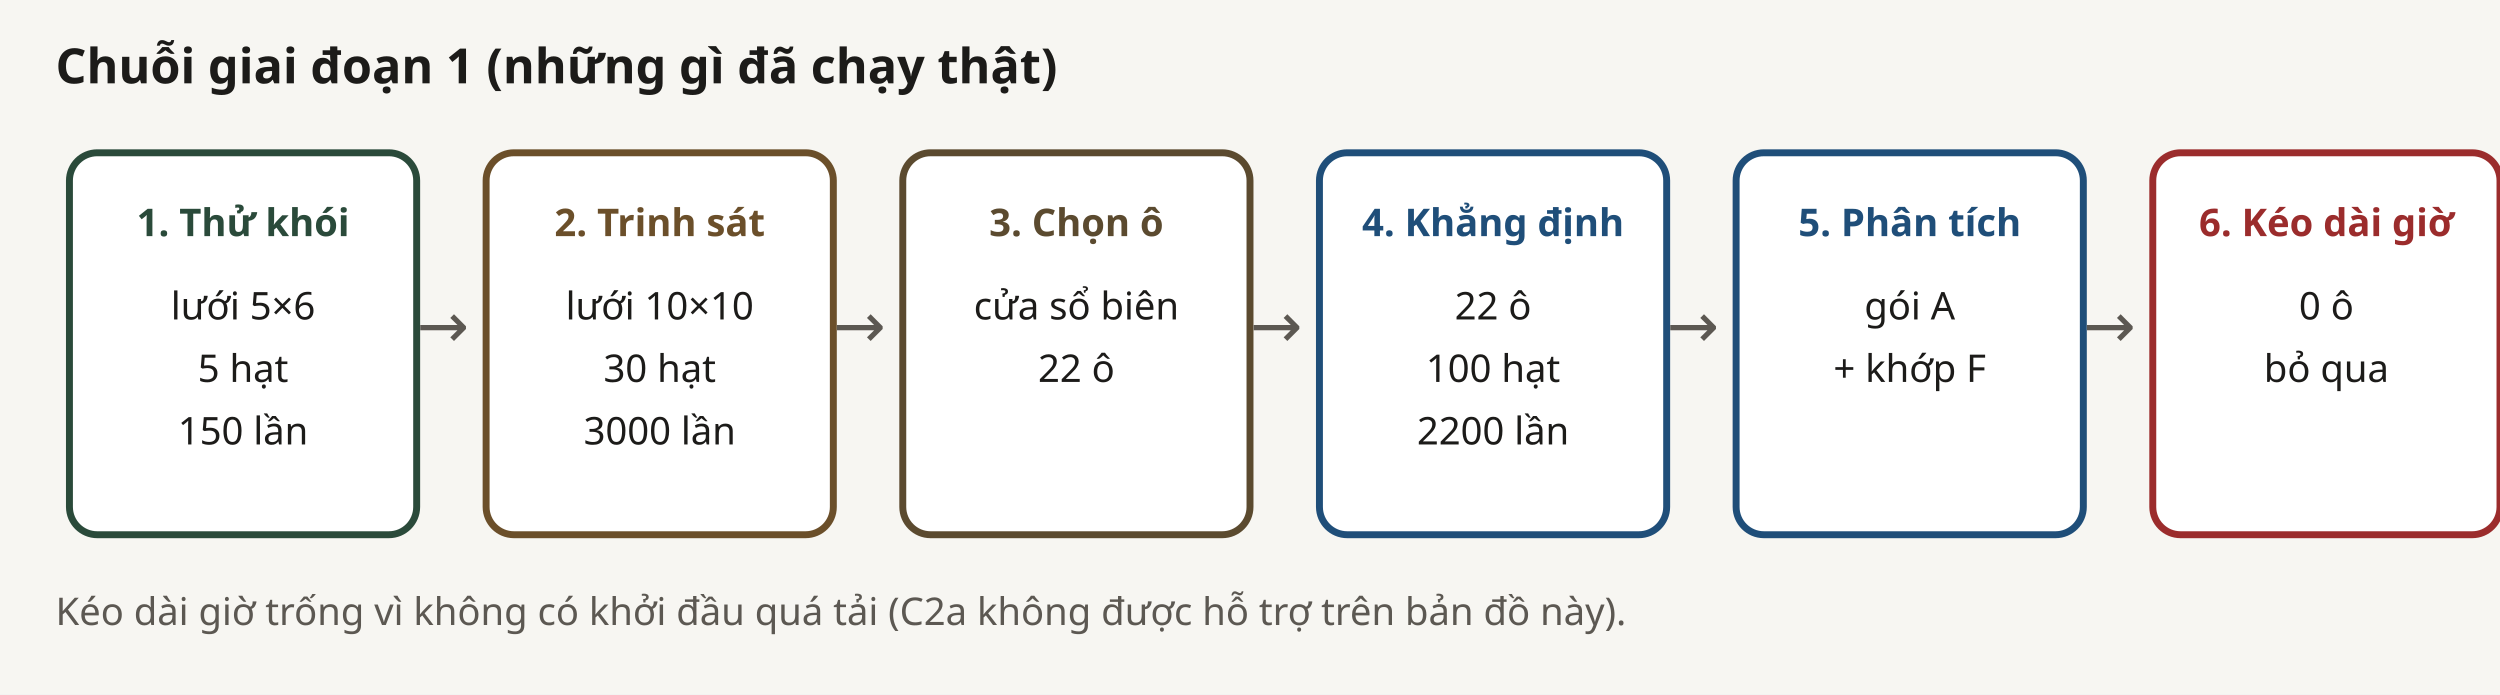
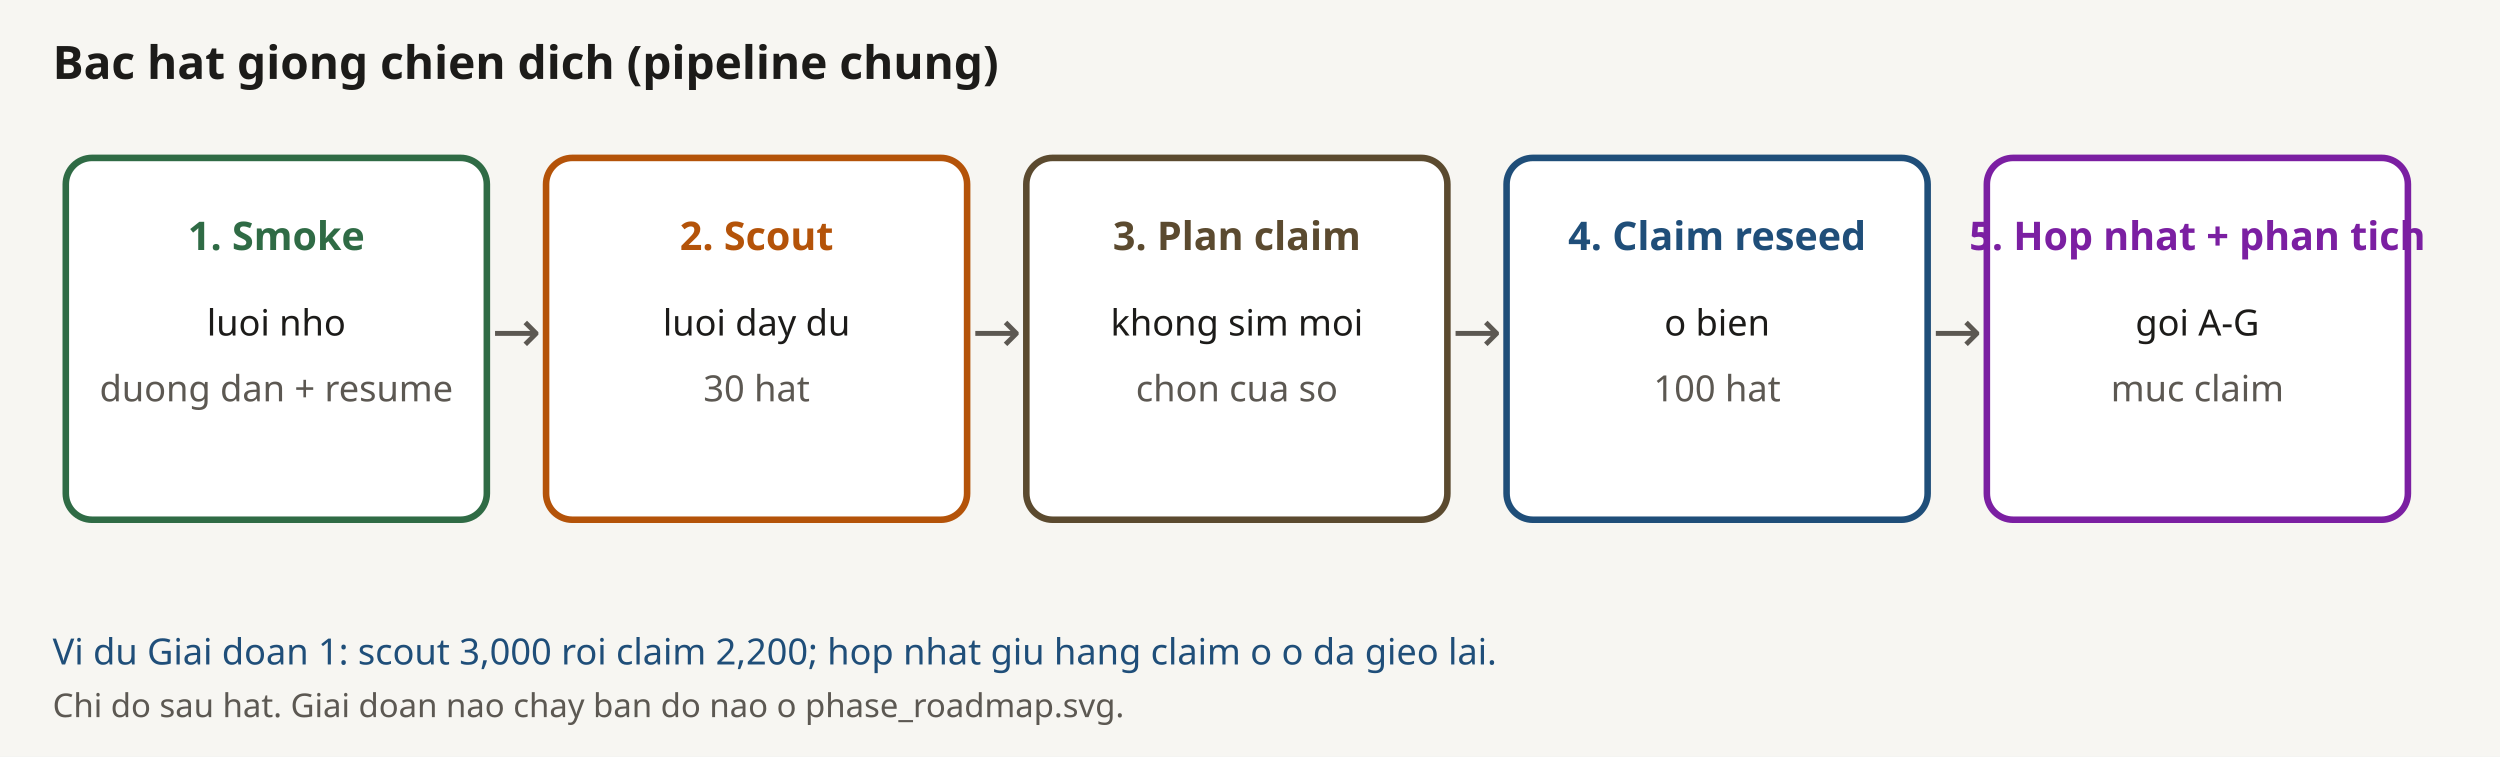
- <svg xmlns="http://www.w3.org/2000/svg" width="720" height="200" viewBox="0 0 720 200" role="img" aria-label="Chuoi giai doan 1">
-   <rect width="100%" height="100%" fill="#f7f6f2" />
-   <text x="16" y="24" font-size="14" font-weight="700" fill="#1c1b19" font-family="Segoe UI,Noto Sans,sans-serif">Chuỗi giai đoạn 1 (những gì đã chạy thật)</text>
-   <rect x="20" y="44" width="100" height="110" rx="8" fill="#fff" stroke="#2a4a3a" stroke-width="2" />
-   <text x="70" y="68" text-anchor="middle" font-size="11" font-weight="700" fill="#2a4a3a" font-family="Segoe UI,Noto Sans,sans-serif">1. Thử khói</text>
-   <text x="70" y="92" text-anchor="middle" font-size="11" fill="#1c1b19" font-family="Segoe UI,Noto Sans,sans-serif">lưới 5×6</text>
-   <text x="70" y="110" text-anchor="middle" font-size="11" fill="#1c1b19" font-family="Segoe UI,Noto Sans,sans-serif">5 hạt</text>
-   <text x="70" y="128" text-anchor="middle" font-size="11" fill="#1c1b19" font-family="Segoe UI,Noto Sans,sans-serif">150 lần</text>
-   <rect x="140" y="44" width="100" height="110" rx="8" fill="#fff" stroke="#6b4f2a" stroke-width="2" />
-   <text x="190" y="68" text-anchor="middle" font-size="11" font-weight="700" fill="#6b4f2a" font-family="Segoe UI,Noto Sans,sans-serif">2. Trinh sát</text>
-   <text x="190" y="92" text-anchor="middle" font-size="11" fill="#1c1b19" font-family="Segoe UI,Noto Sans,sans-serif">lưới 10×10</text>
-   <text x="190" y="110" text-anchor="middle" font-size="11" fill="#1c1b19" font-family="Segoe UI,Noto Sans,sans-serif">30 hạt</text>
-   <text x="190" y="128" text-anchor="middle" font-size="11" fill="#1c1b19" font-family="Segoe UI,Noto Sans,sans-serif">3000 lần</text>
-   <rect x="260" y="44" width="100" height="110" rx="8" fill="#fff" stroke="#5b4a2f" stroke-width="2" />
-   <text x="310" y="68" text-anchor="middle" font-size="11" font-weight="700" fill="#5b4a2f" font-family="Segoe UI,Noto Sans,sans-serif">3. Chọn ô</text>
-   <text x="310" y="92" text-anchor="middle" font-size="11" fill="#1c1b19" font-family="Segoe UI,Noto Sans,sans-serif">cửa sổ biên</text>
-   <text x="310" y="110" text-anchor="middle" font-size="11" fill="#1c1b19" font-family="Segoe UI,Noto Sans,sans-serif">22 ô</text>
-   <rect x="380" y="44" width="100" height="110" rx="8" fill="#fff" stroke="#1f4e79" stroke-width="2" />
-   <text x="430" y="68" text-anchor="middle" font-size="11" font-weight="700" fill="#1f4e79" font-family="Segoe UI,Noto Sans,sans-serif">4. Khẳng định</text>
-   <text x="430" y="92" text-anchor="middle" font-size="11" fill="#1c1b19" font-family="Segoe UI,Noto Sans,sans-serif">22 ô</text>
-   <text x="430" y="110" text-anchor="middle" font-size="11" fill="#1c1b19" font-family="Segoe UI,Noto Sans,sans-serif">100 hạt</text>
-   <text x="430" y="128" text-anchor="middle" font-size="11" fill="#1c1b19" font-family="Segoe UI,Noto Sans,sans-serif">2200 lần</text>
-   <rect x="500" y="44" width="100" height="110" rx="8" fill="#fff" stroke="#1f4e79" stroke-width="2" />
-   <text x="550" y="68" text-anchor="middle" font-size="11" font-weight="700" fill="#1f4e79" font-family="Segoe UI,Noto Sans,sans-serif">5. Phân tích</text>
-   <text x="550" y="92" text-anchor="middle" font-size="11" fill="#1c1b19" font-family="Segoe UI,Noto Sans,sans-serif">gói A</text>
-   <text x="550" y="110" text-anchor="middle" font-size="11" fill="#1c1b19" font-family="Segoe UI,Noto Sans,sans-serif">+ khớp F</text>
-   <rect x="620" y="44" width="100" height="110" rx="8" fill="#fff" stroke="#9b2c2c" stroke-width="2" />
-   <text x="670" y="68" text-anchor="middle" font-size="11" font-weight="700" fill="#9b2c2c" font-family="Segoe UI,Noto Sans,sans-serif">6. Kéo dài giờ</text>
-   <text x="670" y="92" text-anchor="middle" font-size="11" fill="#1c1b19" font-family="Segoe UI,Noto Sans,sans-serif">0 ô</text>
-   <text x="670" y="110" text-anchor="middle" font-size="11" fill="#1c1b19" font-family="Segoe UI,Noto Sans,sans-serif">bỏ qua</text>
-   <text x="120" y="100" font-size="18" fill="#5c5852" font-family="Segoe UI,Noto Sans,sans-serif">→</text>
-   <text x="240" y="100" font-size="18" fill="#5c5852" font-family="Segoe UI,Noto Sans,sans-serif">→</text>
-   <text x="360" y="100" font-size="18" fill="#5c5852" font-family="Segoe UI,Noto Sans,sans-serif">→</text>
-   <text x="480" y="100" font-size="18" fill="#5c5852" font-family="Segoe UI,Noto Sans,sans-serif">→</text>
-   <text x="600" y="100" font-size="18" fill="#5c5852" font-family="Segoe UI,Noto Sans,sans-serif">→</text>
-   <text x="16" y="180" font-size="11" fill="#5c5852" font-family="Segoe UI,Noto Sans,sans-serif">Kéo dài giờ trống vì không có khởi đầu quá tải (C2a không được hỗ trợ trên bản đồ này).</text>
+ <svg xmlns="http://www.w3.org/2000/svg" width="760" height="230" viewBox="0 0 760 230" role="img" aria-label="pipeline hat giong">
+   <rect x="0" y="0" width="760" height="230" fill="#f7f6f2" />
+   <text x="16" y="24" text-anchor="start" font-size="14" font-weight="700" fill="#1c1b19" font-family="Segoe UI,Noto Sans,sans-serif">Bac hat giong chien dich (pipeline chung)</text>
+   <rect x="20" y="48" width="128" height="110" fill="#fff" stroke="#2f6b45" stroke-width="2" rx="8" />
+   <text x="84.0" y="76" text-anchor="middle" font-size="12" font-weight="700" fill="#2f6b45" font-family="Segoe UI,Noto Sans,sans-serif">1. Smoke</text>
+   <text x="84.0" y="102" text-anchor="middle" font-size="11" fill="#1c1b19" font-family="Segoe UI,Noto Sans,sans-serif">luoi nho</text>
+   <text x="84.0" y="122" text-anchor="middle" font-size="11" fill="#5c5852" font-family="Segoe UI,Noto Sans,sans-serif">duong dan + resume</text>
+   <text x="157.0" y="107.0" text-anchor="middle" font-size="18" fill="#5c5852" font-family="Segoe UI,Noto Sans,sans-serif">→</text>
+   <rect x="166" y="48" width="128" height="110" fill="#fff" stroke="#b45309" stroke-width="2" rx="8" />
+   <text x="230.0" y="76" text-anchor="middle" font-size="12" font-weight="700" fill="#b45309" font-family="Segoe UI,Noto Sans,sans-serif">2. Scout</text>
+   <text x="230.0" y="102" text-anchor="middle" font-size="11" fill="#1c1b19" font-family="Segoe UI,Noto Sans,sans-serif">luoi day du</text>
+   <text x="230.0" y="122" text-anchor="middle" font-size="11" fill="#5c5852" font-family="Segoe UI,Noto Sans,sans-serif">30 hat</text>
+   <text x="303.0" y="107.0" text-anchor="middle" font-size="18" fill="#5c5852" font-family="Segoe UI,Noto Sans,sans-serif">→</text>
+   <rect x="312" y="48" width="128" height="110" fill="#fff" stroke="#5b4a2f" stroke-width="2" rx="8" />
+   <text x="376.0" y="76" text-anchor="middle" font-size="12" font-weight="700" fill="#5b4a2f" font-family="Segoe UI,Noto Sans,sans-serif">3. Plan claim</text>
+   <text x="376.0" y="102" text-anchor="middle" font-size="11" fill="#1c1b19" font-family="Segoe UI,Noto Sans,sans-serif">khong sim moi</text>
+   <text x="376.0" y="122" text-anchor="middle" font-size="11" fill="#5c5852" font-family="Segoe UI,Noto Sans,sans-serif">chon cua so</text>
+   <text x="449.0" y="107.0" text-anchor="middle" font-size="18" fill="#5c5852" font-family="Segoe UI,Noto Sans,sans-serif">→</text>
+   <rect x="458" y="48" width="128" height="110" fill="#fff" stroke="#1f4e79" stroke-width="2" rx="8" />
+   <text x="522.0" y="76" text-anchor="middle" font-size="12" font-weight="700" fill="#1f4e79" font-family="Segoe UI,Noto Sans,sans-serif">4. Claim reseed</text>
+   <text x="522.0" y="102" text-anchor="middle" font-size="11" fill="#1c1b19" font-family="Segoe UI,Noto Sans,sans-serif">o bien</text>
+   <text x="522.0" y="122" text-anchor="middle" font-size="11" fill="#5c5852" font-family="Segoe UI,Noto Sans,sans-serif">100 hat</text>
+   <text x="595.0" y="107.0" text-anchor="middle" font-size="18" fill="#5c5852" font-family="Segoe UI,Noto Sans,sans-serif">→</text>
+   <rect x="604" y="48" width="128" height="110" fill="#fff" stroke="#7b1fa2" stroke-width="2" rx="8" />
+   <text x="668.0" y="76" text-anchor="middle" font-size="12" font-weight="700" fill="#7b1fa2" font-family="Segoe UI,Noto Sans,sans-serif">5. Hop nhat + phan tich</text>
+   <text x="668.0" y="102" text-anchor="middle" font-size="11" fill="#1c1b19" font-family="Segoe UI,Noto Sans,sans-serif">goi A-G</text>
+   <text x="668.0" y="122" text-anchor="middle" font-size="11" fill="#5c5852" font-family="Segoe UI,Noto Sans,sans-serif">muc claim</text>
+   <text x="16" y="202" text-anchor="start" font-size="11" fill="#1f4e79" font-family="Segoe UI,Noto Sans,sans-serif">Vi du Giai doan 1: scout 3,000 roi claim 2,200; hop nhat giu hang claim o o da gieo lai.</text>
+   <text x="16" y="218" text-anchor="start" font-size="10" fill="#5c5852" font-family="Segoe UI,Noto Sans,sans-serif">Chi do sau hat. Giai doan nao chay ban do nao o phase_roadmap.svg.</text>
</svg>
